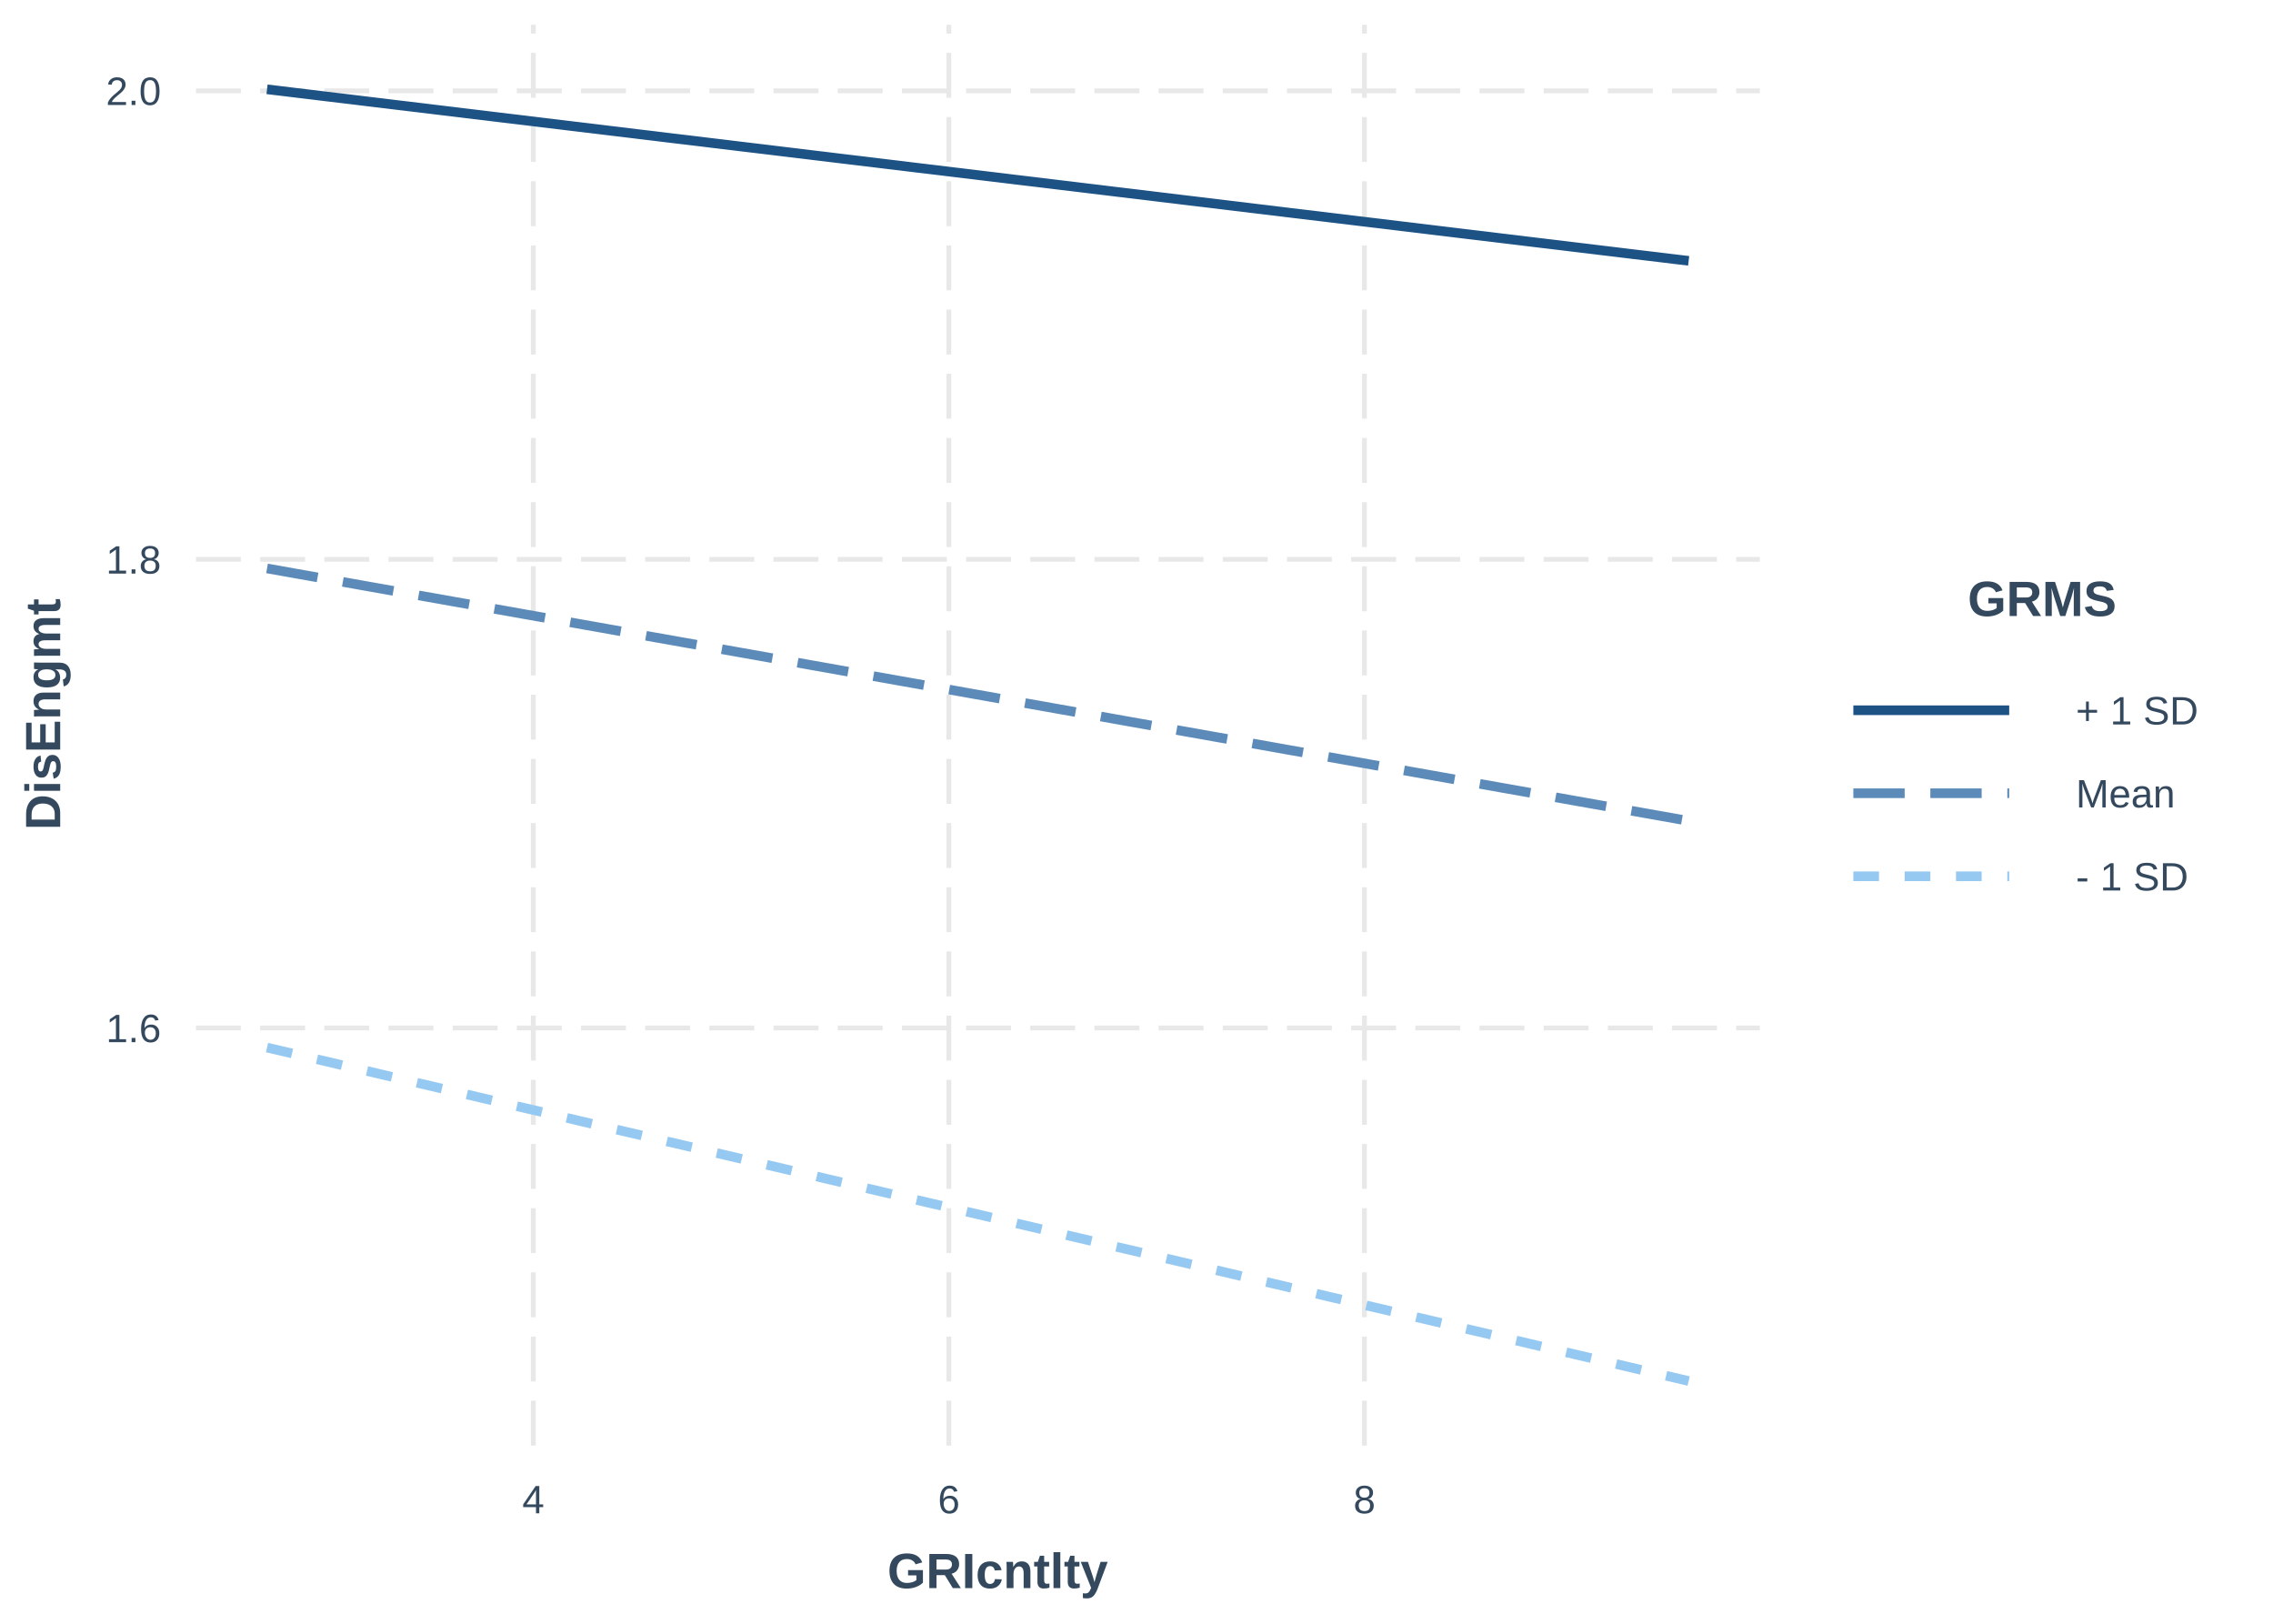
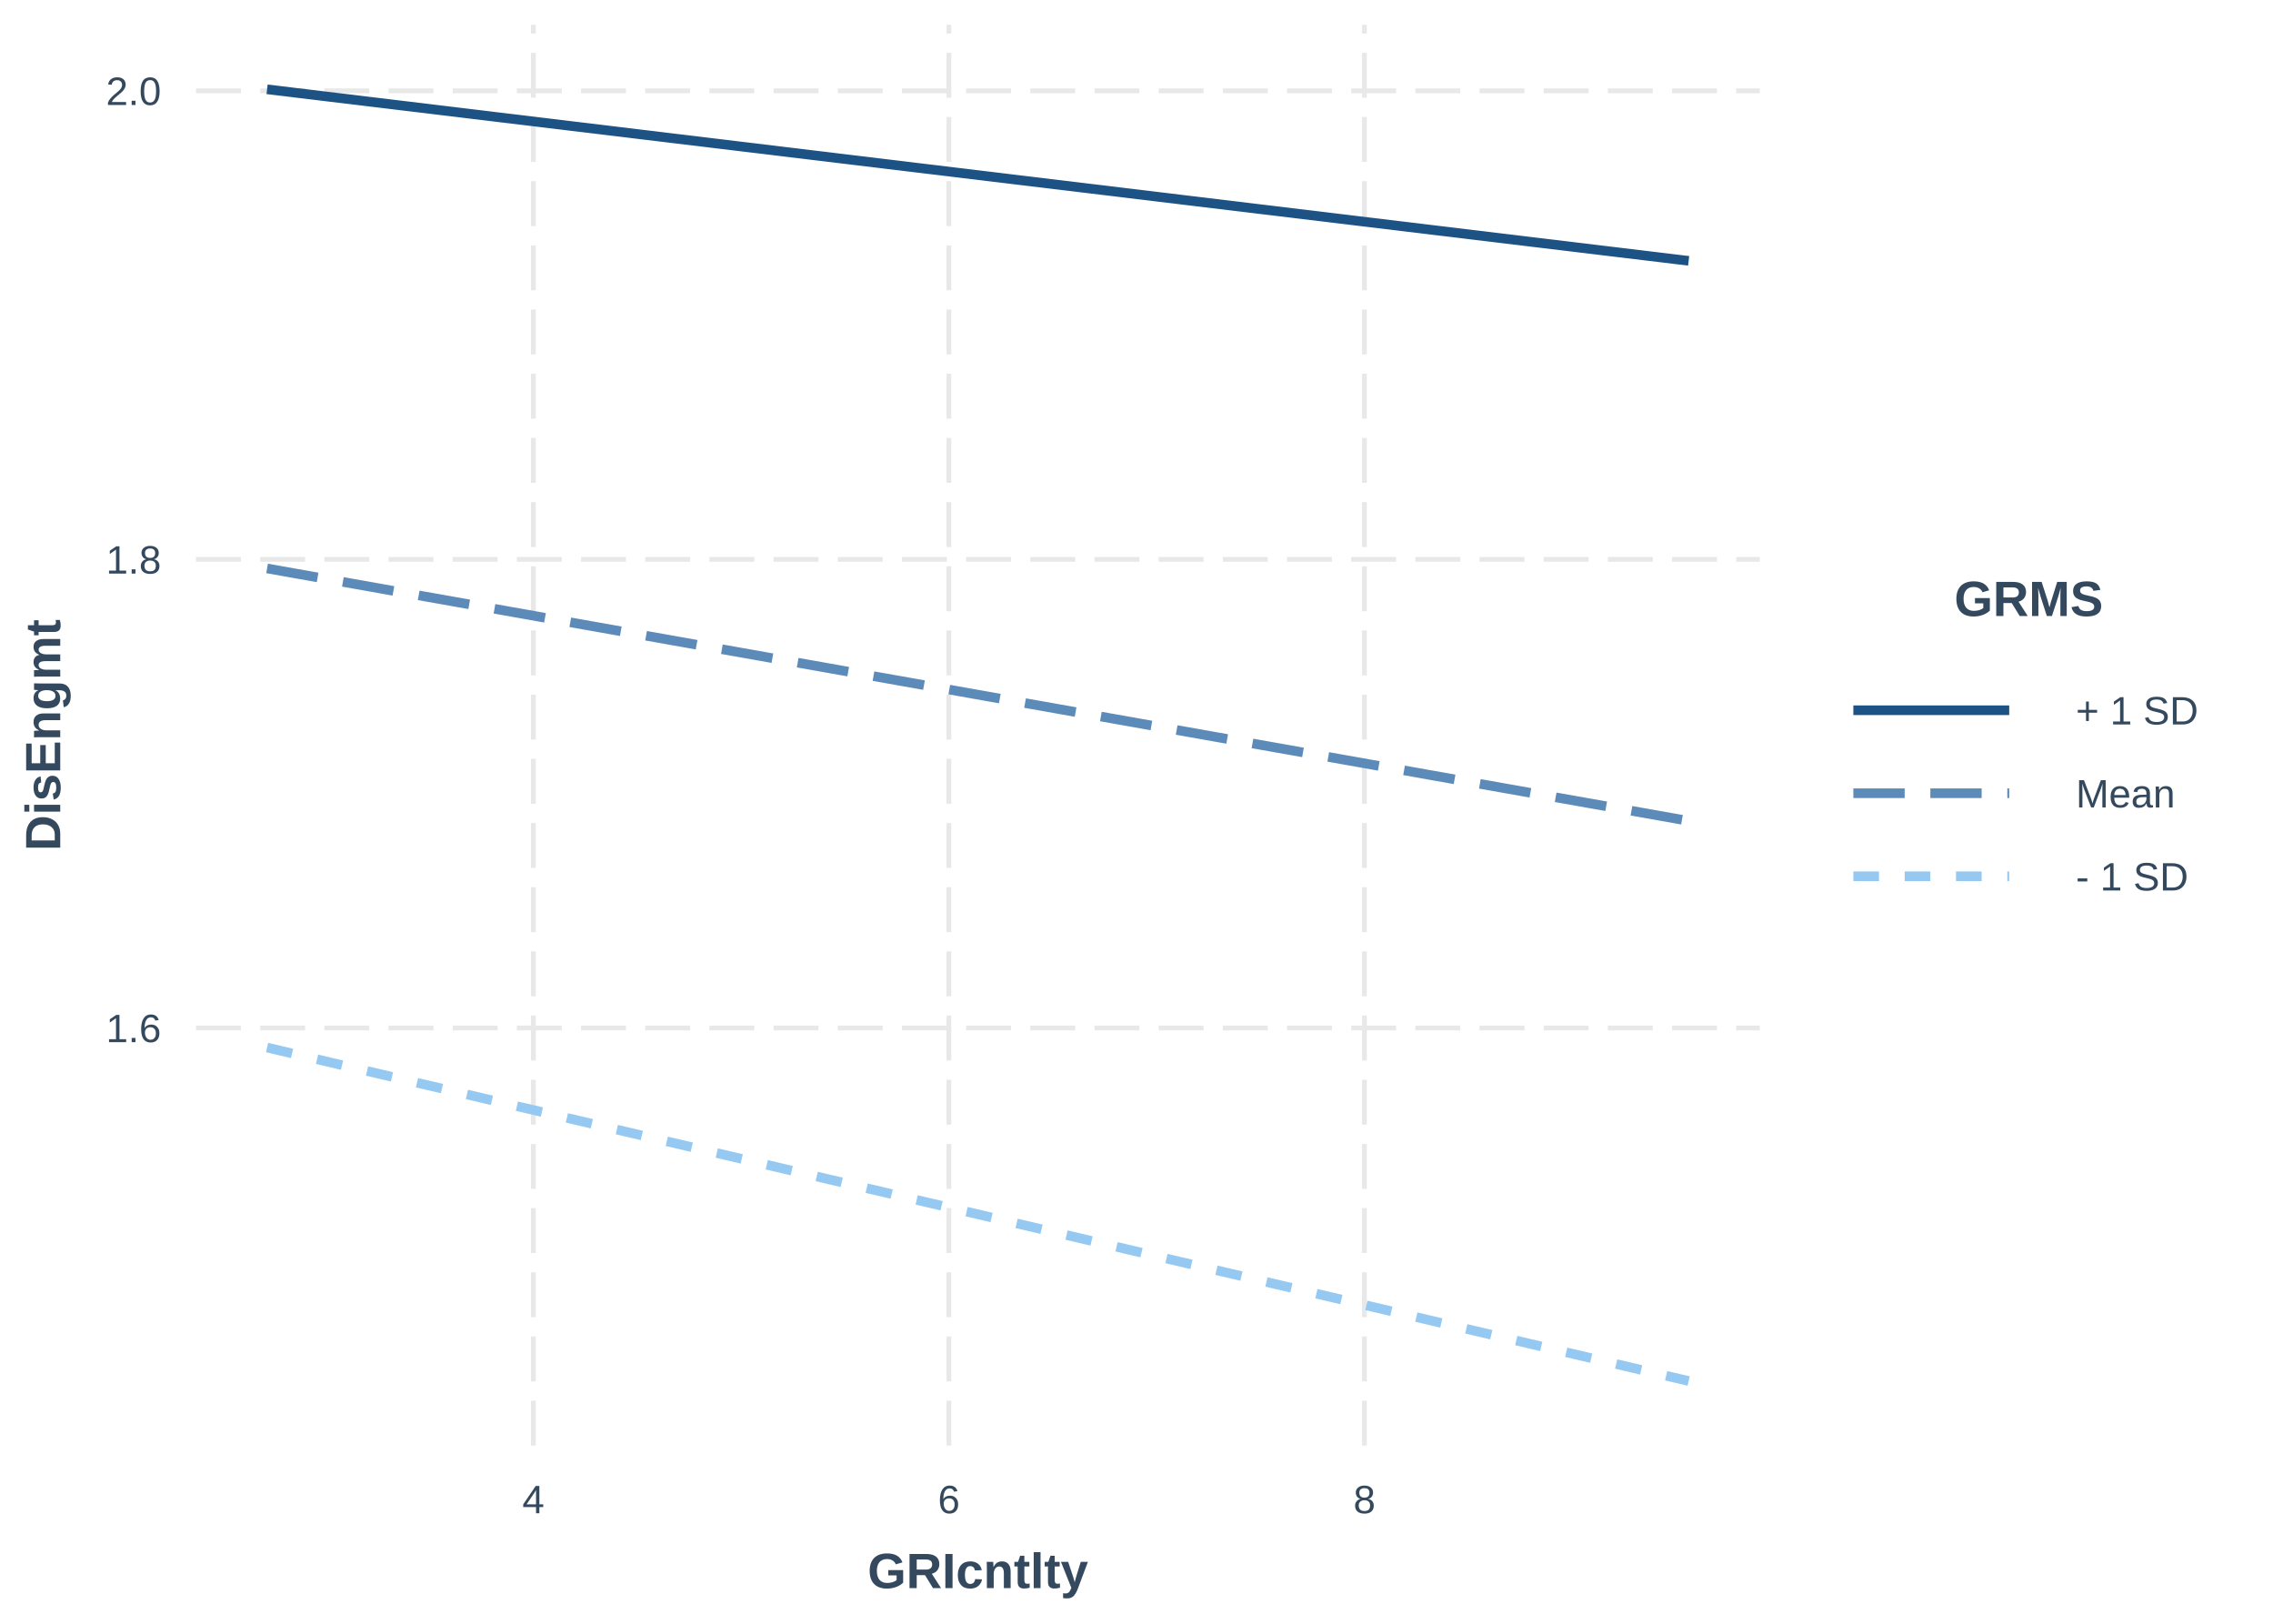
- <svg xmlns="http://www.w3.org/2000/svg" viewBox="0 0 504.00 360.00">
+ <svg xmlns="http://www.w3.org/2000/svg" class="svglite" width="504.00pt" height="360.00pt" viewBox="0 0 504.00 360.00">
  <defs>
    <style type="text/css">
-     line, polyline, polygon, path, rect, circle {
+     .svglite line, .svglite polyline, .svglite polygon, .svglite path, .svglite rect, .svglite circle {
      fill: none;
      stroke: #000000;
      stroke-linecap: round;
      stroke-linejoin: round;
      stroke-miterlimit: 10.00;
    }
  </style>
  </defs>
  <rect width="100%" height="100%" style="stroke: none; fill: #FFFFFF;" />
-   <rect x="0" y="0.00" width="504.00" height="360.00" style="stroke-width: 1.07; stroke: #FFFFFF; fill: #FFFFFF;" />
  <defs>
-     <clipPath id="cpNDMuNDV8MzkwLjIwfDMyMC41MXw1LjQ4">
-       <rect x="43.45" y="5.48" width="346.75" height="315.03" />
-     </clipPath>
-   </defs>
-   <rect x="43.45" y="5.48" width="346.75" height="315.03" style="stroke-width: 0.00; stroke: #FFFFFF; fill: #FFFFFF;" clip-path="url(#cpNDMuNDV8MzkwLjIwfDMyMC41MXw1LjQ4)" />
-   <polyline points="43.45,227.91 390.20,227.91 " style="stroke-width: 1.07; stroke: #E8E8E8; stroke-dasharray: 9.96,4.27; stroke-linecap: butt;" clip-path="url(#cpNDMuNDV8MzkwLjIwfDMyMC41MXw1LjQ4)" />
-   <polyline points="43.45,124.02 390.20,124.02 " style="stroke-width: 1.07; stroke: #E8E8E8; stroke-dasharray: 9.96,4.27; stroke-linecap: butt;" clip-path="url(#cpNDMuNDV8MzkwLjIwfDMyMC41MXw1LjQ4)" />
-   <polyline points="43.45,20.13 390.20,20.13 " style="stroke-width: 1.07; stroke: #E8E8E8; stroke-dasharray: 9.96,4.27; stroke-linecap: butt;" clip-path="url(#cpNDMuNDV8MzkwLjIwfDMyMC41MXw1LjQ4)" />
-   <polyline points="118.25,320.51 118.25,5.48 " style="stroke-width: 1.07; stroke: #E8E8E8; stroke-dasharray: 9.96,4.27; stroke-linecap: butt;" clip-path="url(#cpNDMuNDV8MzkwLjIwfDMyMC41MXw1LjQ4)" />
-   <polyline points="210.39,320.51 210.39,5.48 " style="stroke-width: 1.07; stroke: #E8E8E8; stroke-dasharray: 9.96,4.27; stroke-linecap: butt;" clip-path="url(#cpNDMuNDV8MzkwLjIwfDMyMC41MXw1LjQ4)" />
-   <polyline points="302.54,320.51 302.54,5.48 " style="stroke-width: 1.07; stroke: #E8E8E8; stroke-dasharray: 9.96,4.27; stroke-linecap: butt;" clip-path="url(#cpNDMuNDV8MzkwLjIwfDMyMC41MXw1LjQ4)" />
-   <polyline points="59.21,19.80 62.39,20.18 65.58,20.57 68.76,20.95 71.95,21.34 75.13,21.72 78.31,22.10 81.50,22.49 84.68,22.87 87.87,23.26 91.05,23.64 94.23,24.02 97.42,24.41 100.60,24.79 103.79,25.18 106.97,25.56 110.16,25.95 113.34,26.33 116.52,26.71 119.71,27.10 122.89,27.48 126.08,27.87 129.26,28.25 132.44,28.63 135.63,29.02 138.81,29.40 142.00,29.79 145.18,30.17 148.36,30.56 151.55,30.94 154.73,31.32 157.92,31.71 161.10,32.09 164.28,32.48 167.47,32.86 170.65,33.24 173.84,33.63 177.02,34.01 180.21,34.40 183.39,34.78 186.57,35.17 189.76,35.55 192.94,35.93 196.13,36.32 199.31,36.70 202.49,37.09 205.68,37.47 208.86,37.85 212.05,38.24 215.23,38.62 218.41,39.01 221.60,39.39 224.78,39.78 227.97,40.16 231.15,40.54 234.33,40.93 237.52,41.31 240.70,41.70 243.89,42.08 247.07,42.47 250.26,42.85 253.44,43.23 256.62,43.62 259.81,44.00 262.99,44.39 266.18,44.77 269.36,45.15 272.54,45.54 275.73,45.92 278.91,46.31 282.10,46.69 285.28,47.08 288.46,47.46 291.65,47.84 294.83,48.23 298.02,48.61 301.20,49.00 304.38,49.38 307.57,49.76 310.75,50.15 313.94,50.53 317.12,50.92 320.30,51.30 323.49,51.69 326.67,52.07 329.86,52.45 333.04,52.84 336.23,53.22 339.41,53.61 342.59,53.99 345.78,54.37 348.96,54.76 352.15,55.14 355.33,55.53 358.51,55.91 361.70,56.30 364.88,56.68 368.07,57.06 371.25,57.45 374.43,57.83 " style="stroke-width: 2.13; stroke: #1D5285; stroke-linecap: butt;" clip-path="url(#cpNDMuNDV8MzkwLjIwfDMyMC41MXw1LjQ4)" />
-   <polyline points="59.21,126.03 62.39,126.59 65.58,127.16 68.76,127.72 71.95,128.29 75.13,128.85 78.31,129.42 81.50,129.99 84.68,130.55 87.87,131.12 91.05,131.68 94.23,132.25 97.42,132.81 100.60,133.38 103.79,133.94 106.97,134.51 110.16,135.08 113.34,135.64 116.52,136.21 119.71,136.77 122.89,137.34 126.08,137.90 129.26,138.47 132.44,139.03 135.63,139.60 138.81,140.16 142.00,140.73 145.18,141.30 148.36,141.86 151.55,142.43 154.73,142.99 157.92,143.56 161.10,144.12 164.28,144.69 167.47,145.25 170.65,145.82 173.84,146.38 177.02,146.95 180.21,147.52 183.39,148.08 186.57,148.65 189.76,149.21 192.94,149.78 196.13,150.34 199.31,150.91 202.49,151.47 205.68,152.04 208.86,152.60 212.05,153.17 215.23,153.74 218.41,154.30 221.60,154.87 224.78,155.43 227.97,156.00 231.15,156.56 234.33,157.13 237.52,157.69 240.70,158.26 243.89,158.82 247.07,159.39 250.26,159.96 253.44,160.52 256.62,161.09 259.81,161.65 262.99,162.22 266.18,162.78 269.36,163.35 272.54,163.91 275.73,164.48 278.91,165.04 282.10,165.61 285.28,166.18 288.46,166.74 291.65,167.31 294.83,167.87 298.02,168.44 301.20,169.00 304.38,169.57 307.57,170.13 310.75,170.70 313.94,171.27 317.12,171.83 320.30,172.40 323.49,172.96 326.67,173.53 329.86,174.09 333.04,174.66 336.23,175.22 339.41,175.79 342.59,176.35 345.78,176.92 348.96,177.49 352.15,178.05 355.33,178.62 358.51,179.18 361.70,179.75 364.88,180.31 368.07,180.88 371.25,181.44 374.43,182.01 " style="stroke-width: 2.13; stroke: #5C8BBA; stroke-dasharray: 11.38,5.69,11.38,5.69; stroke-linecap: butt;" clip-path="url(#cpNDMuNDV8MzkwLjIwfDMyMC41MXw1LjQ4)" />
-   <polyline points="59.21,232.26 62.39,233.00 65.58,233.75 68.76,234.50 71.95,235.24 75.13,235.99 78.31,236.74 81.50,237.48 84.68,238.23 87.87,238.98 91.05,239.72 94.23,240.47 97.42,241.22 100.60,241.96 103.79,242.71 106.97,243.46 110.16,244.20 113.34,244.95 116.52,245.70 119.71,246.44 122.89,247.19 126.08,247.94 129.26,248.69 132.44,249.43 135.63,250.18 138.81,250.93 142.00,251.67 145.18,252.42 148.36,253.17 151.55,253.91 154.73,254.66 157.92,255.41 161.10,256.15 164.28,256.90 167.47,257.65 170.65,258.39 173.84,259.14 177.02,259.89 180.21,260.63 183.39,261.38 186.57,262.13 189.76,262.87 192.94,263.62 196.13,264.37 199.31,265.11 202.49,265.86 205.68,266.61 208.86,267.35 212.05,268.10 215.23,268.85 218.41,269.59 221.60,270.34 224.78,271.09 227.97,271.83 231.15,272.58 234.33,273.33 237.52,274.08 240.70,274.82 243.89,275.57 247.07,276.32 250.26,277.06 253.44,277.81 256.62,278.56 259.81,279.30 262.99,280.05 266.18,280.80 269.36,281.54 272.54,282.29 275.73,283.04 278.91,283.78 282.10,284.53 285.28,285.28 288.46,286.02 291.65,286.77 294.83,287.52 298.02,288.26 301.20,289.01 304.38,289.76 307.57,290.50 310.75,291.25 313.94,292.00 317.12,292.74 320.30,293.49 323.49,294.24 326.67,294.98 329.86,295.73 333.04,296.48 336.23,297.22 339.41,297.97 342.59,298.72 345.78,299.46 348.96,300.21 352.15,300.96 355.33,301.71 358.51,302.45 361.70,303.20 364.88,303.95 368.07,304.69 371.25,305.44 374.43,306.19 " style="stroke-width: 2.13; stroke: #96C9F2; stroke-dasharray: 5.69,5.69,5.69,5.69; stroke-linecap: butt;" clip-path="url(#cpNDMuNDV8MzkwLjIwfDMyMC41MXw1LjQ4)" />
-   <defs>
-     <clipPath id="cpMC4wMHw1MDQuMDB8MzYwLjAwfDAuMDA=">
+     <clipPath id="cpMC4wMHw1MDQuMDB8MC4wMHwzNjAuMDA=">
      <rect x="0.00" y="0.00" width="504.00" height="360.00" />
    </clipPath>
  </defs>
-   <g clip-path="url(#cpMC4wMHw1MDQuMDB8MzYwLjAwfDAuMDA=)">
-     <text x="23.49" y="231.06" style="font-size: 8.80px; fill: #34495E; font-family: Arial;" textLength="12.23px" lengthAdjust="spacingAndGlyphs">1.6</text>
+   <g clip-path="url(#cpMC4wMHw1MDQuMDB8MC4wMHwzNjAuMDA=)">
+     <rect x="0.00" y="0.00" width="504.00" height="360.00" style="stroke-width: 1.07; stroke: #FFFFFF; fill: #FFFFFF;" />
  </g>
-   <g clip-path="url(#cpMC4wMHw1MDQuMDB8MzYwLjAwfDAuMDA=)">
-     <text x="23.49" y="127.17" style="font-size: 8.80px; fill: #34495E; font-family: Arial;" textLength="12.23px" lengthAdjust="spacingAndGlyphs">1.8</text>
+   <defs>
+     <clipPath id="cpNDMuNDZ8MzkwLjIwfDUuNDh8MzIwLjUw">
+       <rect x="43.46" y="5.48" width="346.74" height="315.02" />
+     </clipPath>
+   </defs>
+   <g clip-path="url(#cpNDMuNDZ8MzkwLjIwfDUuNDh8MzIwLjUw)">
+     <rect x="43.46" y="5.48" width="346.74" height="315.02" style="stroke-width: 0.00; stroke: #FFFFFF; fill: #FFFFFF;" />
+     <polyline points="43.46,227.91 390.20,227.91 " style="stroke-width: 1.07; stroke: #E8E8E8; stroke-dasharray: 9.96,4.27; stroke-linecap: butt;" />
+     <polyline points="43.46,124.02 390.20,124.02 " style="stroke-width: 1.07; stroke: #E8E8E8; stroke-dasharray: 9.96,4.27; stroke-linecap: butt;" />
+     <polyline points="43.46,20.13 390.20,20.13 " style="stroke-width: 1.07; stroke: #E8E8E8; stroke-dasharray: 9.96,4.27; stroke-linecap: butt;" />
+     <polyline points="118.26,320.50 118.26,5.48 " style="stroke-width: 1.07; stroke: #E8E8E8; stroke-dasharray: 9.96,4.27; stroke-linecap: butt;" />
+     <polyline points="210.40,320.50 210.40,5.48 " style="stroke-width: 1.07; stroke: #E8E8E8; stroke-dasharray: 9.96,4.27; stroke-linecap: butt;" />
+     <polyline points="302.54,320.50 302.54,5.48 " style="stroke-width: 1.07; stroke: #E8E8E8; stroke-dasharray: 9.96,4.27; stroke-linecap: butt;" />
+     <polyline points="59.22,19.80 62.40,20.18 65.59,20.57 68.77,20.95 71.96,21.34 75.14,21.72 78.32,22.10 81.51,22.49 84.69,22.87 87.88,23.26 91.06,23.64 94.24,24.02 97.43,24.41 100.61,24.79 103.80,25.18 106.98,25.56 110.16,25.95 113.35,26.33 116.53,26.71 119.72,27.10 122.90,27.48 126.08,27.87 129.27,28.25 132.45,28.63 135.64,29.02 138.82,29.40 142.00,29.79 145.19,30.17 148.37,30.56 151.56,30.94 154.74,31.32 157.92,31.71 161.11,32.09 164.29,32.48 167.48,32.86 170.66,33.24 173.84,33.63 177.03,34.01 180.21,34.40 183.40,34.78 186.58,35.17 189.76,35.55 192.95,35.93 196.13,36.32 199.32,36.70 202.50,37.09 205.68,37.47 208.87,37.85 212.05,38.24 215.23,38.62 218.42,39.01 221.60,39.39 224.79,39.78 227.97,40.16 231.15,40.54 234.34,40.93 237.52,41.31 240.71,41.70 243.89,42.08 247.07,42.46 250.26,42.85 253.44,43.23 256.63,43.62 259.81,44.00 262.99,44.39 266.18,44.77 269.36,45.15 272.55,45.54 275.73,45.92 278.91,46.31 282.10,46.69 285.28,47.07 288.47,47.46 291.65,47.84 294.83,48.23 298.02,48.61 301.20,49.00 304.39,49.38 307.57,49.76 310.75,50.15 313.94,50.53 317.12,50.92 320.31,51.30 323.49,51.68 326.67,52.07 329.86,52.45 333.04,52.84 336.23,53.22 339.41,53.61 342.59,53.99 345.78,54.37 348.96,54.76 352.15,55.14 355.33,55.53 358.51,55.91 361.70,56.29 364.88,56.68 368.07,57.06 371.25,57.45 374.43,57.83 " style="stroke-width: 2.13; stroke: #1D5285; stroke-linecap: butt;" />
+     <polyline points="59.22,126.03 62.40,126.59 65.59,127.16 68.77,127.72 71.96,128.29 75.14,128.85 78.32,129.42 81.51,129.98 84.69,130.55 87.88,131.12 91.06,131.68 94.24,132.25 97.43,132.81 100.61,133.38 103.80,133.94 106.98,134.51 110.16,135.07 113.35,135.64 116.53,136.20 119.72,136.77 122.90,137.34 126.08,137.90 129.27,138.47 132.45,139.03 135.64,139.60 138.82,140.16 142.00,140.73 145.19,141.29 148.37,141.86 151.56,142.42 154.74,142.99 157.92,143.56 161.11,144.12 164.29,144.69 167.48,145.25 170.66,145.82 173.84,146.38 177.03,146.95 180.21,147.51 183.40,148.08 186.58,148.64 189.76,149.21 192.95,149.78 196.13,150.34 199.32,150.91 202.50,151.47 205.68,152.04 208.87,152.60 212.05,153.17 215.23,153.73 218.42,154.30 221.60,154.86 224.79,155.43 227.97,156.00 231.15,156.56 234.34,157.13 237.52,157.69 240.71,158.26 243.89,158.82 247.07,159.39 250.26,159.95 253.44,160.52 256.63,161.08 259.81,161.65 262.99,162.22 266.18,162.78 269.36,163.35 272.55,163.91 275.73,164.48 278.91,165.04 282.10,165.61 285.28,166.17 288.47,166.74 291.65,167.30 294.83,167.87 298.02,168.44 301.20,169.00 304.39,169.57 307.57,170.13 310.75,170.70 313.94,171.26 317.12,171.83 320.31,172.39 323.49,172.96 326.67,173.53 329.86,174.09 333.04,174.66 336.23,175.22 339.41,175.79 342.59,176.35 345.78,176.92 348.96,177.48 352.15,178.05 355.33,178.61 358.51,179.18 361.70,179.75 364.88,180.31 368.07,180.88 371.25,181.44 374.43,182.01 " style="stroke-width: 2.13; stroke: #5C8BBA; stroke-dasharray: 11.38,5.69,11.38,5.69; stroke-linecap: butt;" />
+     <polyline points="59.22,232.25 62.40,233.00 65.59,233.75 68.77,234.49 71.96,235.24 75.14,235.99 78.32,236.73 81.51,237.48 84.69,238.23 87.88,238.97 91.06,239.72 94.24,240.47 97.43,241.21 100.61,241.96 103.80,242.71 106.98,243.46 110.16,244.20 113.35,244.95 116.53,245.70 119.72,246.44 122.90,247.19 126.08,247.94 129.27,248.68 132.45,249.43 135.64,250.18 138.82,250.92 142.00,251.67 145.19,252.42 148.37,253.16 151.56,253.91 154.74,254.66 157.92,255.40 161.11,256.15 164.29,256.90 167.48,257.64 170.66,258.39 173.84,259.14 177.03,259.88 180.21,260.63 183.40,261.38 186.58,262.12 189.76,262.87 192.95,263.62 196.13,264.36 199.32,265.11 202.50,265.86 205.68,266.60 208.87,267.35 212.05,268.10 215.23,268.84 218.42,269.59 221.60,270.34 224.79,271.09 227.97,271.83 231.15,272.58 234.34,273.33 237.52,274.07 240.71,274.82 243.89,275.57 247.07,276.31 250.26,277.06 253.44,277.81 256.63,278.55 259.81,279.30 262.99,280.05 266.18,280.79 269.36,281.54 272.55,282.29 275.73,283.03 278.91,283.78 282.10,284.53 285.28,285.27 288.47,286.02 291.65,286.77 294.83,287.51 298.02,288.26 301.20,289.01 304.39,289.75 307.57,290.50 310.75,291.25 313.94,291.99 317.12,292.74 320.31,293.49 323.49,294.23 326.67,294.98 329.86,295.73 333.04,296.47 336.23,297.22 339.41,297.97 342.59,298.71 345.78,299.46 348.96,300.21 352.15,300.96 355.33,301.70 358.51,302.45 361.70,303.20 364.88,303.94 368.07,304.69 371.25,305.44 374.43,306.18 " style="stroke-width: 2.13; stroke: #96C9F2; stroke-dasharray: 5.69,5.69,5.69,5.69; stroke-linecap: butt;" />
  </g>
-   <g clip-path="url(#cpMC4wMHw1MDQuMDB8MzYwLjAwfDAuMDA=)">
-     <text x="23.49" y="23.28" style="font-size: 8.80px; fill: #34495E; font-family: Arial;" textLength="12.23px" lengthAdjust="spacingAndGlyphs">2.0</text>
-   </g>
-   <g clip-path="url(#cpMC4wMHw1MDQuMDB8MzYwLjAwfDAuMDA=)">
-     <text x="115.80" y="335.52" style="font-size: 8.80px; fill: #34495E; font-family: Arial;" textLength="4.89px" lengthAdjust="spacingAndGlyphs">4</text>
-   </g>
-   <g clip-path="url(#cpMC4wMHw1MDQuMDB8MzYwLjAwfDAuMDA=)">
-     <text x="207.95" y="335.52" style="font-size: 8.80px; fill: #34495E; font-family: Arial;" textLength="4.89px" lengthAdjust="spacingAndGlyphs">6</text>
-   </g>
-   <g clip-path="url(#cpMC4wMHw1MDQuMDB8MzYwLjAwfDAuMDA=)">
-     <text x="300.09" y="335.52" style="font-size: 8.80px; fill: #34495E; font-family: Arial;" textLength="4.89px" lengthAdjust="spacingAndGlyphs">8</text>
-   </g>
-   <g clip-path="url(#cpMC4wMHw1MDQuMDB8MzYwLjAwfDAuMDA=)">
-     <text x="196.77" y="352.10" style="font-size: 11.00px; font-weight: bold; fill: #34495E; font-family: Arial;" textLength="40.10px" lengthAdjust="spacingAndGlyphs">GRIcntlty</text>
-   </g>
-   <g clip-path="url(#cpMC4wMHw1MDQuMDB8MzYwLjAwfDAuMDA=)">
-     <text transform="translate(13.35,184.04) rotate(-90)" style="font-size: 11.00px; font-weight: bold; fill: #34495E; font-family: Arial;" textLength="42.09px" lengthAdjust="spacingAndGlyphs">DisEngmt</text>
-   </g>
-   <g clip-path="url(#cpMC4wMHw1MDQuMDB8MzYwLjAwfDAuMDA=)">
-     <text x="436.31" y="136.58" style="font-size: 11.00px; font-weight: bold; fill: #34495E; font-family: Arial;" textLength="27.06px" lengthAdjust="spacingAndGlyphs">GRMS</text>
-   </g>
-   <rect x="406.63" y="148.27" width="43.20" height="18.40" style="stroke-width: 1.07; stroke: #FFFFFF; fill: #FFFFFF;" clip-path="url(#cpMC4wMHw1MDQuMDB8MzYwLjAwfDAuMDA=)" />
-   <line x1="410.95" y1="157.47" x2="445.51" y2="157.47" style="stroke-width: 2.13; stroke: #1D5285; stroke-linecap: butt;" clip-path="url(#cpMC4wMHw1MDQuMDB8MzYwLjAwfDAuMDA=)" />
-   <rect x="406.63" y="166.67" width="43.20" height="18.40" style="stroke-width: 1.07; stroke: #FFFFFF; fill: #FFFFFF;" clip-path="url(#cpMC4wMHw1MDQuMDB8MzYwLjAwfDAuMDA=)" />
-   <line x1="410.95" y1="175.87" x2="445.51" y2="175.87" style="stroke-width: 2.13; stroke: #5C8BBA; stroke-dasharray: 11.38,5.69,11.38,5.69; stroke-linecap: butt;" clip-path="url(#cpMC4wMHw1MDQuMDB8MzYwLjAwfDAuMDA=)" />
-   <rect x="406.63" y="185.07" width="43.20" height="18.40" style="stroke-width: 1.07; stroke: #FFFFFF; fill: #FFFFFF;" clip-path="url(#cpMC4wMHw1MDQuMDB8MzYwLjAwfDAuMDA=)" />
-   <line x1="410.95" y1="194.28" x2="445.51" y2="194.28" style="stroke-width: 2.13; stroke: #96C9F2; stroke-dasharray: 5.69,5.69,5.69,5.69; stroke-linecap: butt;" clip-path="url(#cpMC4wMHw1MDQuMDB8MzYwLjAwfDAuMDA=)" />
-   <g clip-path="url(#cpMC4wMHw1MDQuMDB8MzYwLjAwfDAuMDA=)">
+   <g clip-path="url(#cpMC4wMHw1MDQuMDB8MC4wMHwzNjAuMDA=)">
+     <text x="29.62" y="231.06" text-anchor="middle" style="font-size: 8.80px; fill: #34495E; font-family: Arial;" textLength="12.24px" lengthAdjust="spacingAndGlyphs">1.6</text>
+     <text x="29.62" y="127.17" text-anchor="middle" style="font-size: 8.80px; fill: #34495E; font-family: Arial;" textLength="12.24px" lengthAdjust="spacingAndGlyphs">1.8</text>
+     <text x="29.62" y="23.28" text-anchor="middle" style="font-size: 8.80px; fill: #34495E; font-family: Arial;" textLength="12.24px" lengthAdjust="spacingAndGlyphs">2.0</text>
+     <text x="118.26" y="335.51" text-anchor="middle" style="font-size: 8.80px; fill: #34495E; font-family: Arial;" textLength="4.90px" lengthAdjust="spacingAndGlyphs">4</text>
+     <text x="210.40" y="335.51" text-anchor="middle" style="font-size: 8.80px; fill: #34495E; font-family: Arial;" textLength="4.90px" lengthAdjust="spacingAndGlyphs">6</text>
+     <text x="302.54" y="335.51" text-anchor="middle" style="font-size: 8.80px; fill: #34495E; font-family: Arial;" textLength="4.90px" lengthAdjust="spacingAndGlyphs">8</text>
+     <text x="216.83" y="352.10" text-anchor="middle" style="font-size: 11.00px; font-weight: bold; fill: #34495E; font-family: Arial;" textLength="40.10px" lengthAdjust="spacingAndGlyphs">GRIcntlty</text>
+     <text transform="translate(13.36,162.99) rotate(-90)" text-anchor="middle" style="font-size: 11.00px; font-weight: bold; fill: #34495E; font-family: Arial;" textLength="42.11px" lengthAdjust="spacingAndGlyphs">DisEngmt</text>
+     <text x="449.84" y="136.58" text-anchor="middle" style="font-size: 11.00px; font-weight: bold; fill: #34495E; font-family: Arial;" textLength="27.06px" lengthAdjust="spacingAndGlyphs">GRMS</text>
+     <rect x="406.63" y="148.26" width="43.20" height="18.40" style="stroke-width: 1.07; stroke: #FFFFFF; fill: #FFFFFF;" />
+     <line x1="410.95" y1="157.47" x2="445.51" y2="157.47" style="stroke-width: 2.13; stroke: #1D5285; stroke-linecap: butt;" />
+     <rect x="406.63" y="166.67" width="43.20" height="18.40" style="stroke-width: 1.07; stroke: #FFFFFF; fill: #FFFFFF;" />
+     <line x1="410.95" y1="175.87" x2="445.51" y2="175.87" style="stroke-width: 2.13; stroke: #5C8BBA; stroke-dasharray: 11.38,5.69,11.38,5.69; stroke-linecap: butt;" />
+     <rect x="406.63" y="185.07" width="43.20" height="18.40" style="stroke-width: 1.07; stroke: #FFFFFF; fill: #FFFFFF;" />
+     <line x1="410.95" y1="194.28" x2="445.51" y2="194.28" style="stroke-width: 2.13; stroke: #96C9F2; stroke-dasharray: 5.69,5.69,5.69,5.69; stroke-linecap: butt;" />
    <text x="460.29" y="160.62" style="font-size: 8.80px; fill: #34495E; font-family: Arial;" textLength="27.15px" lengthAdjust="spacingAndGlyphs">+ 1 SD</text>
-   </g>
-   <g clip-path="url(#cpMC4wMHw1MDQuMDB8MzYwLjAwfDAuMDA=)">
-     <text x="460.29" y="179.02" style="font-size: 8.80px; fill: #34495E; font-family: Arial;" textLength="22.01px" lengthAdjust="spacingAndGlyphs">Mean</text>
-   </g>
-   <g clip-path="url(#cpMC4wMHw1MDQuMDB8MzYwLjAwfDAuMDA=)">
+     <text x="460.29" y="179.02" style="font-size: 8.80px; fill: #34495E; font-family: Arial;" textLength="22.02px" lengthAdjust="spacingAndGlyphs">Mean</text>
    <text x="460.29" y="197.43" style="font-size: 8.80px; fill: #34495E; font-family: Arial;" textLength="24.94px" lengthAdjust="spacingAndGlyphs">- 1 SD</text>
  </g>
</svg>
